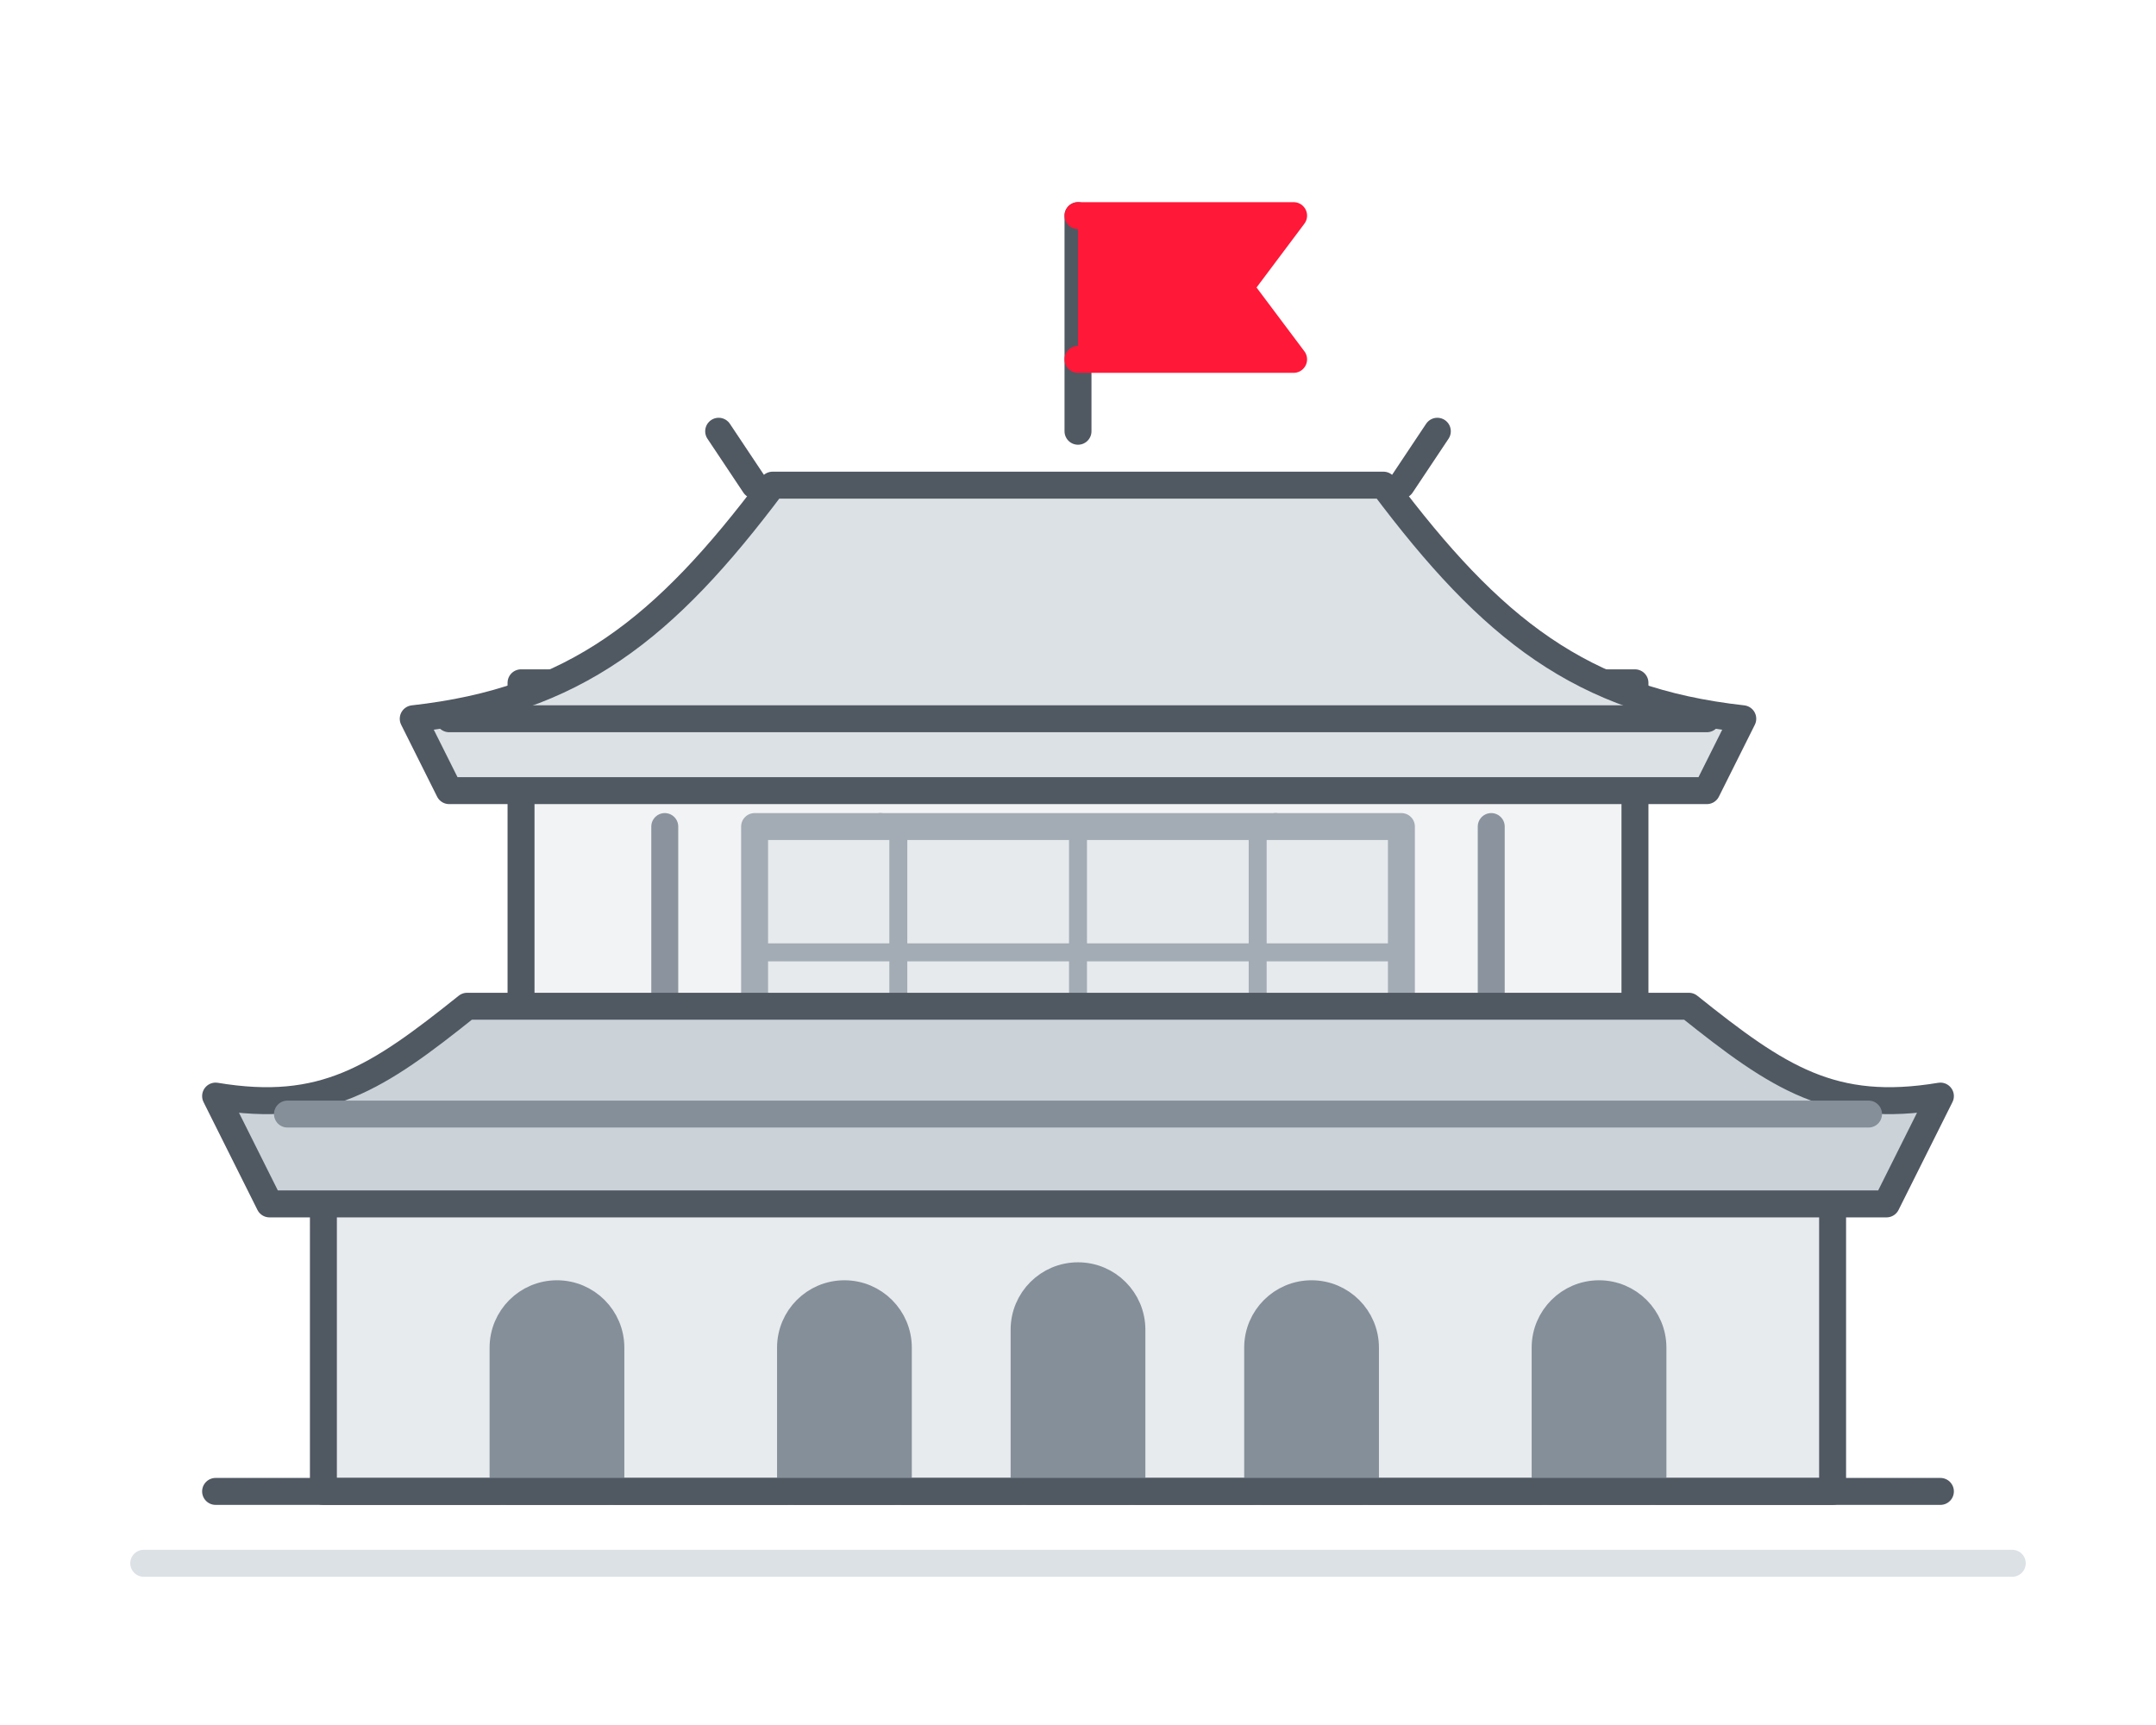
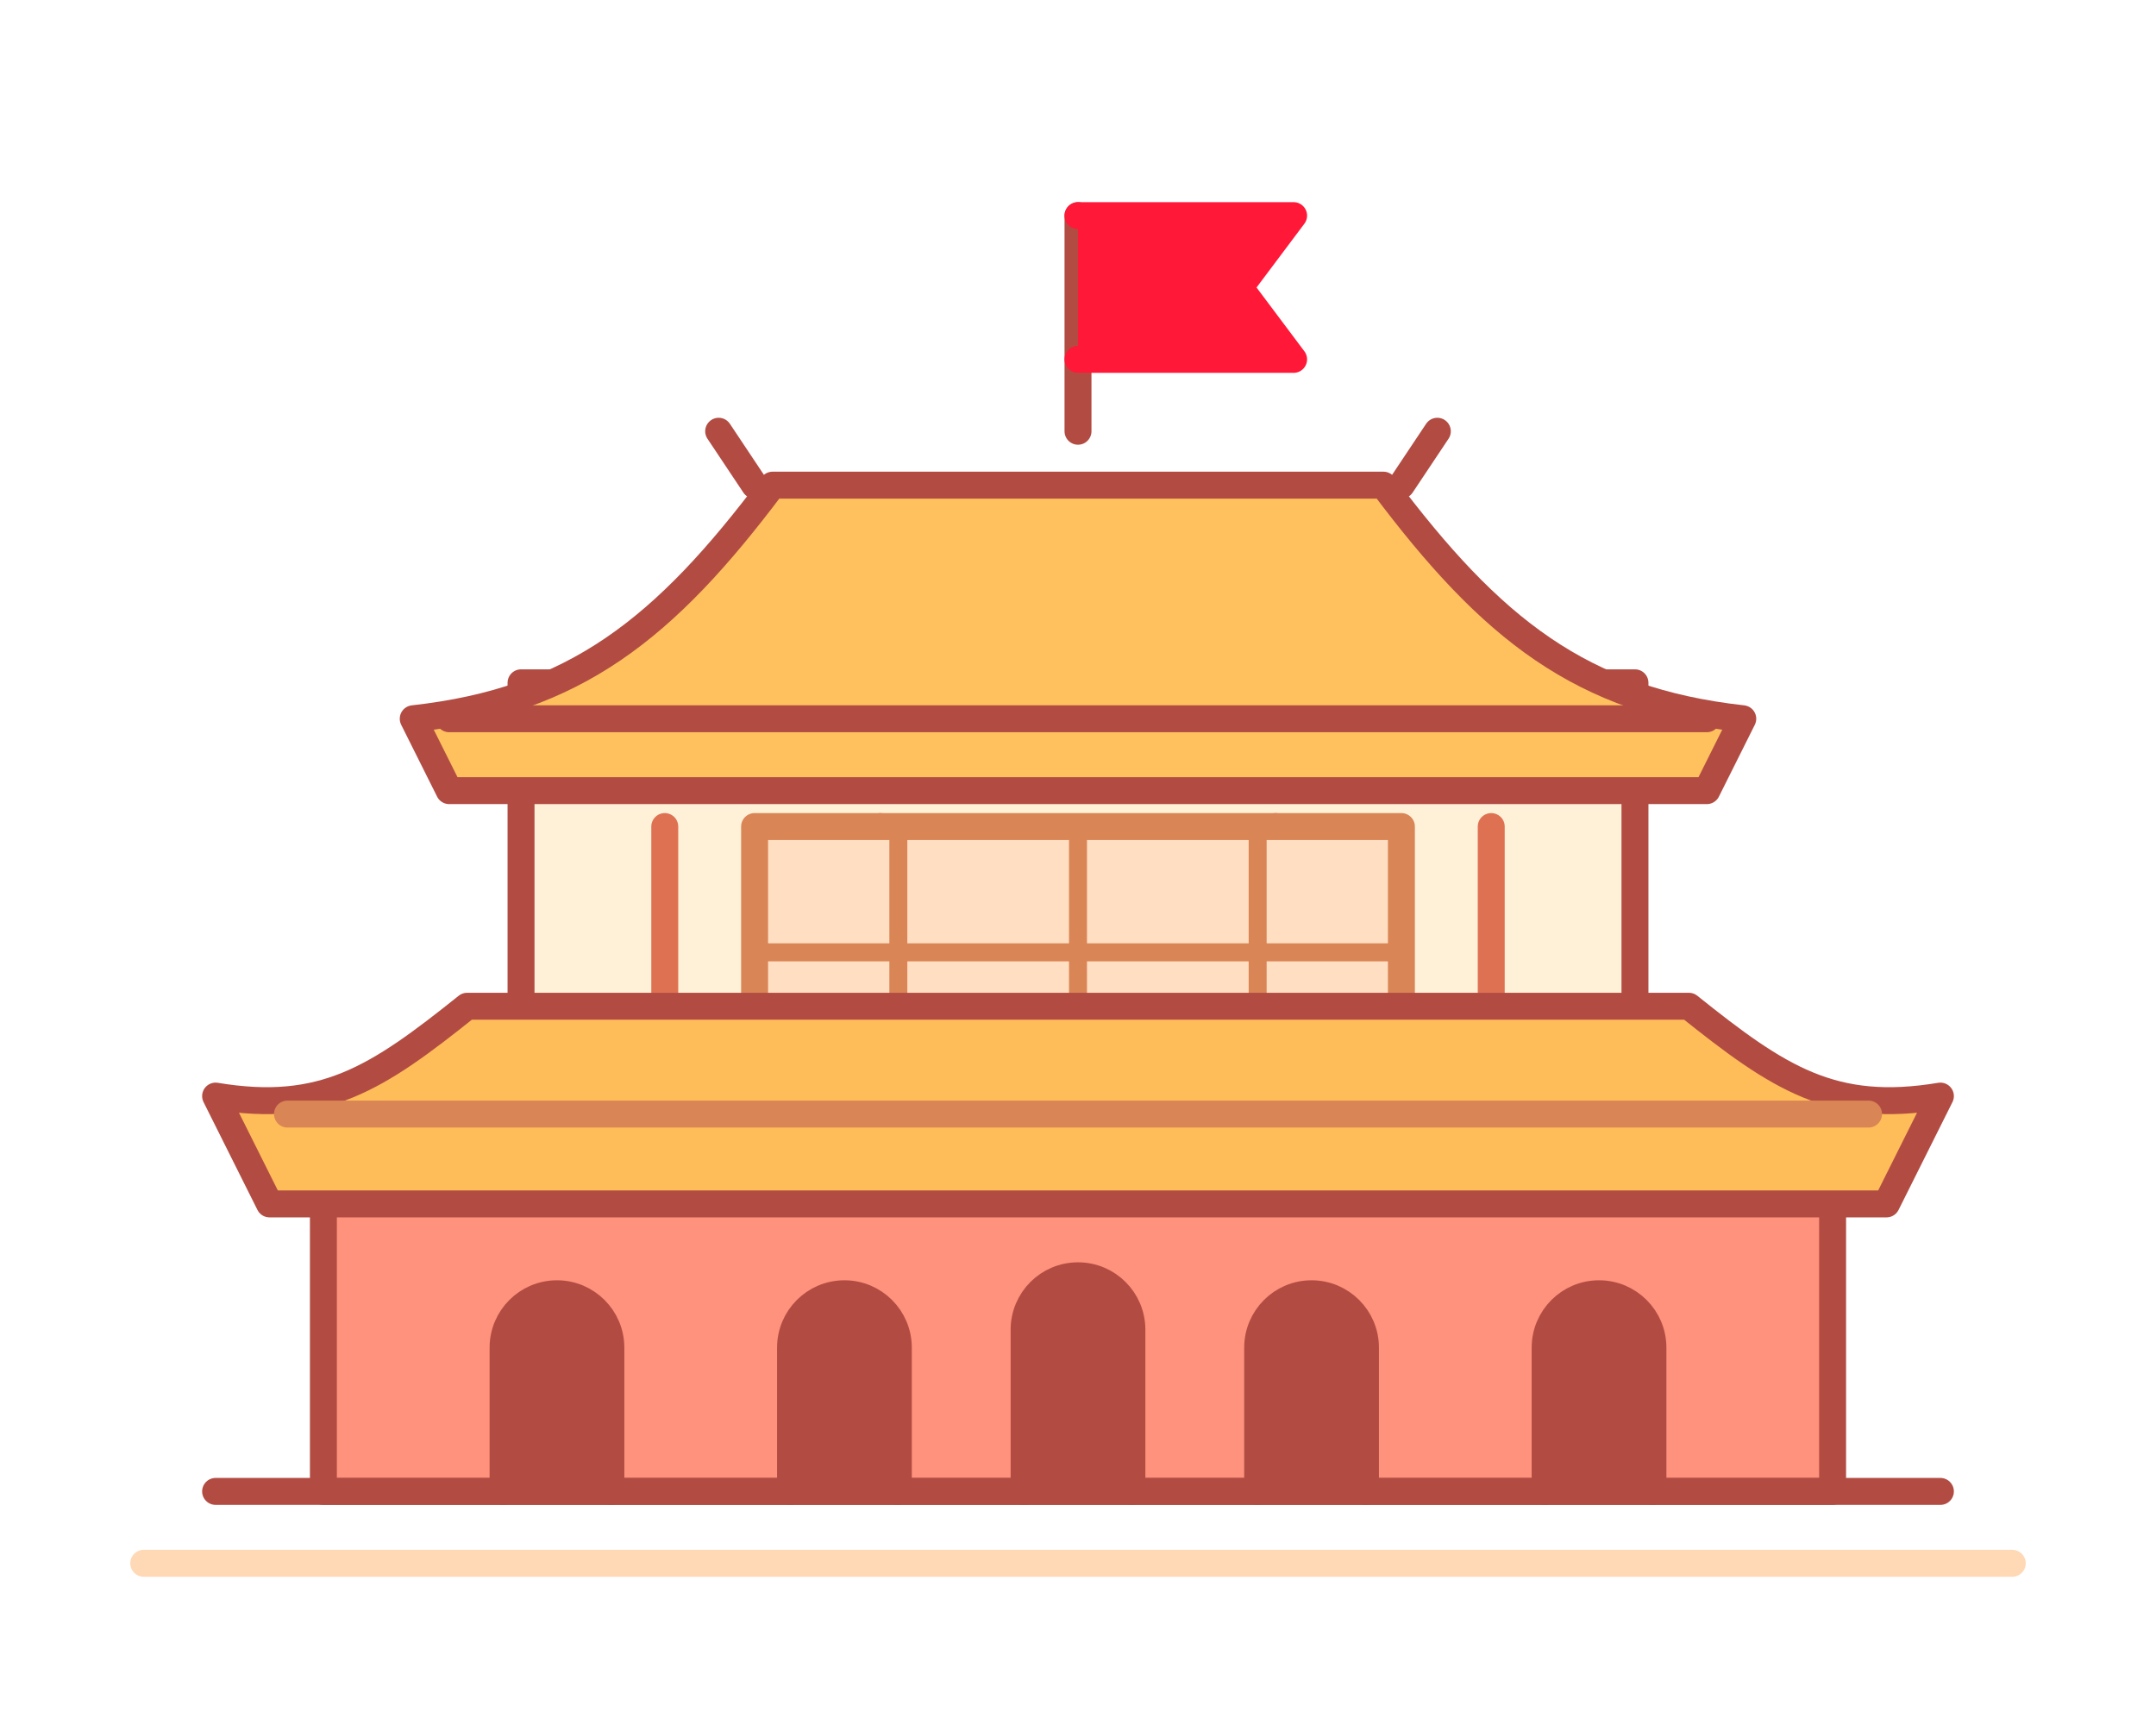
<svg xmlns="http://www.w3.org/2000/svg" width="120" height="96" viewBox="0 0 120 96" fill="none">
-   <g stroke="#505862" stroke-width="1.5" stroke-linecap="round" stroke-linejoin="round">
+   <g stroke="#b24c43" stroke-width="1.5" stroke-linecap="round" stroke-linejoin="round">
    <path d="M60 12v12" />
    <path d="M60 12h12l-3 4 3 4H60" fill="#ff1838" stroke="#ff1838" />
-     <path d="M29 38h62v25H29z" fill="#f1f3f5" />
-     <path d="M23 40c9-1 14-5 20-13h34c6 8 11 12 20 13l-2 4H25l-2-4Z" fill="#dce1e5" />
+     <path d="M29 38h62v25H29z" fill="#fff0d8" />
+     <path d="M23 40c9-1 14-5 20-13h34c6 8 11 12 20 13l-2 4H25l-2-4Z" fill="#ffc15e" />
    <path d="M25 40h70M42 27l-2-3m38 3 2-3" />
-     <path d="M37 46v14m12-14v14m22-14v14m12-14v14" stroke="#8b949e" />
-     <path d="M42 46h36v13H42z" fill="#e6eaed" stroke="#a3acb5" />
-     <path d="M50 46v13m10-13v13m10-13v13m-28-6h36" stroke="#a3acb5" stroke-width="1" />
-     <path d="M18 66h84v17H18z" fill="#e7ebee" />
-     <path d="M12 61c6 1 9-1 14-5h68c5 4 8 6 14 5l-3 6H15l-3-6Z" fill="#cbd2d8" />
-     <path d="M16 62h88" stroke="#858f99" />
-     <path d="M28 83v-8a3 3 0 0 1 6 0v8m10 0v-8a3 3 0 0 1 6 0v8m7 0v-9a3 3 0 0 1 6 0v9m7 0v-8a3 3 0 0 1 6 0v8m10 0v-8a3 3 0 0 1 6 0v8" fill="#858f99" stroke="#858f99" />
+     <path d="M37 46v14m12-14v14m22-14v14m12-14v14" stroke="#df7153" />
+     <path d="M42 46h36v13H42z" fill="#ffdec2" stroke="#d98555" />
+     <path d="M50 46v13m10-13v13m10-13v13m-28-6h36" stroke="#d98555" stroke-width="1" />
+     <path d="M18 66h84v17H18z" fill="#ff927c" />
+     <path d="M12 61c6 1 9-1 14-5h68c5 4 8 6 14 5l-3 6H15l-3-6Z" fill="#ffbd59" />
+     <path d="M16 62h88" stroke="#d98555" />
+     <path d="M28 83v-8a3 3 0 0 1 6 0v8m10 0v-8a3 3 0 0 1 6 0v8m7 0v-9a3 3 0 0 1 6 0v9m7 0v-8a3 3 0 0 1 6 0v8m10 0v-8a3 3 0 0 1 6 0v8" fill="#b24c43" stroke="#b24c43" />
    <path d="M12 83h96" />
-     <path d="M8 87h104" stroke="#dce1e5" />
+     <path d="M8 87h104" stroke="#ffd9b6" />
  </g>
</svg>
